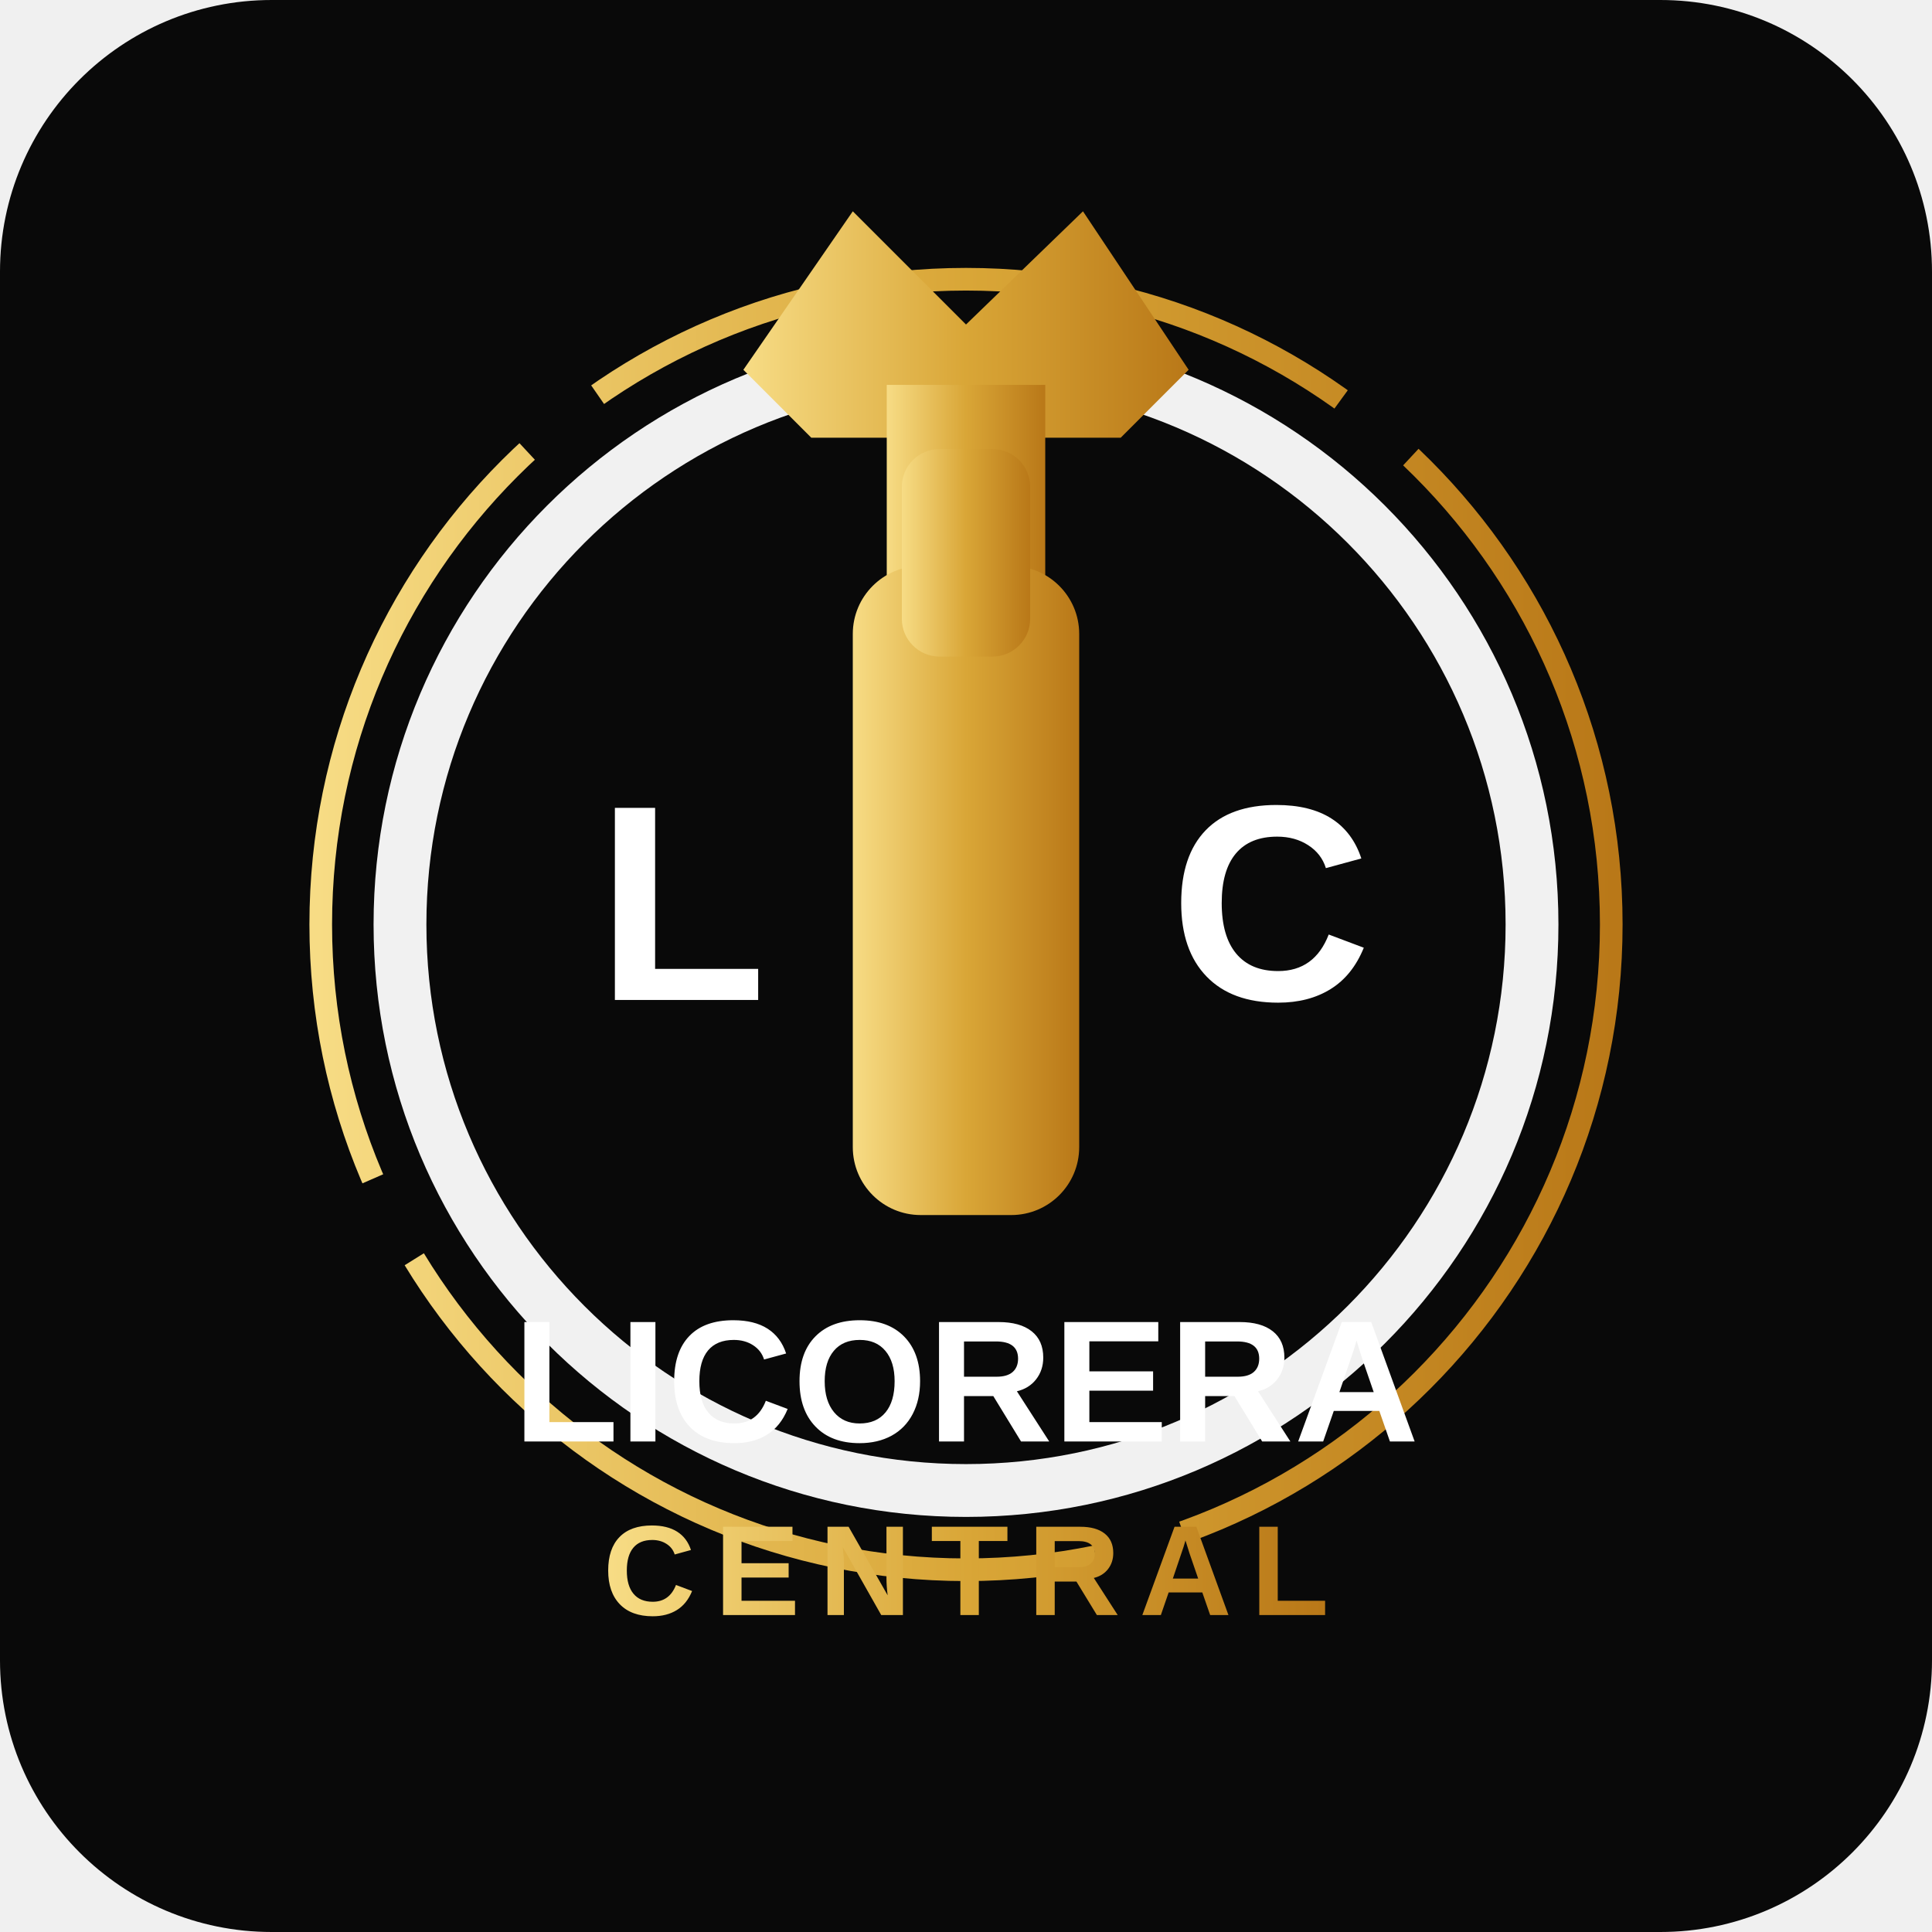
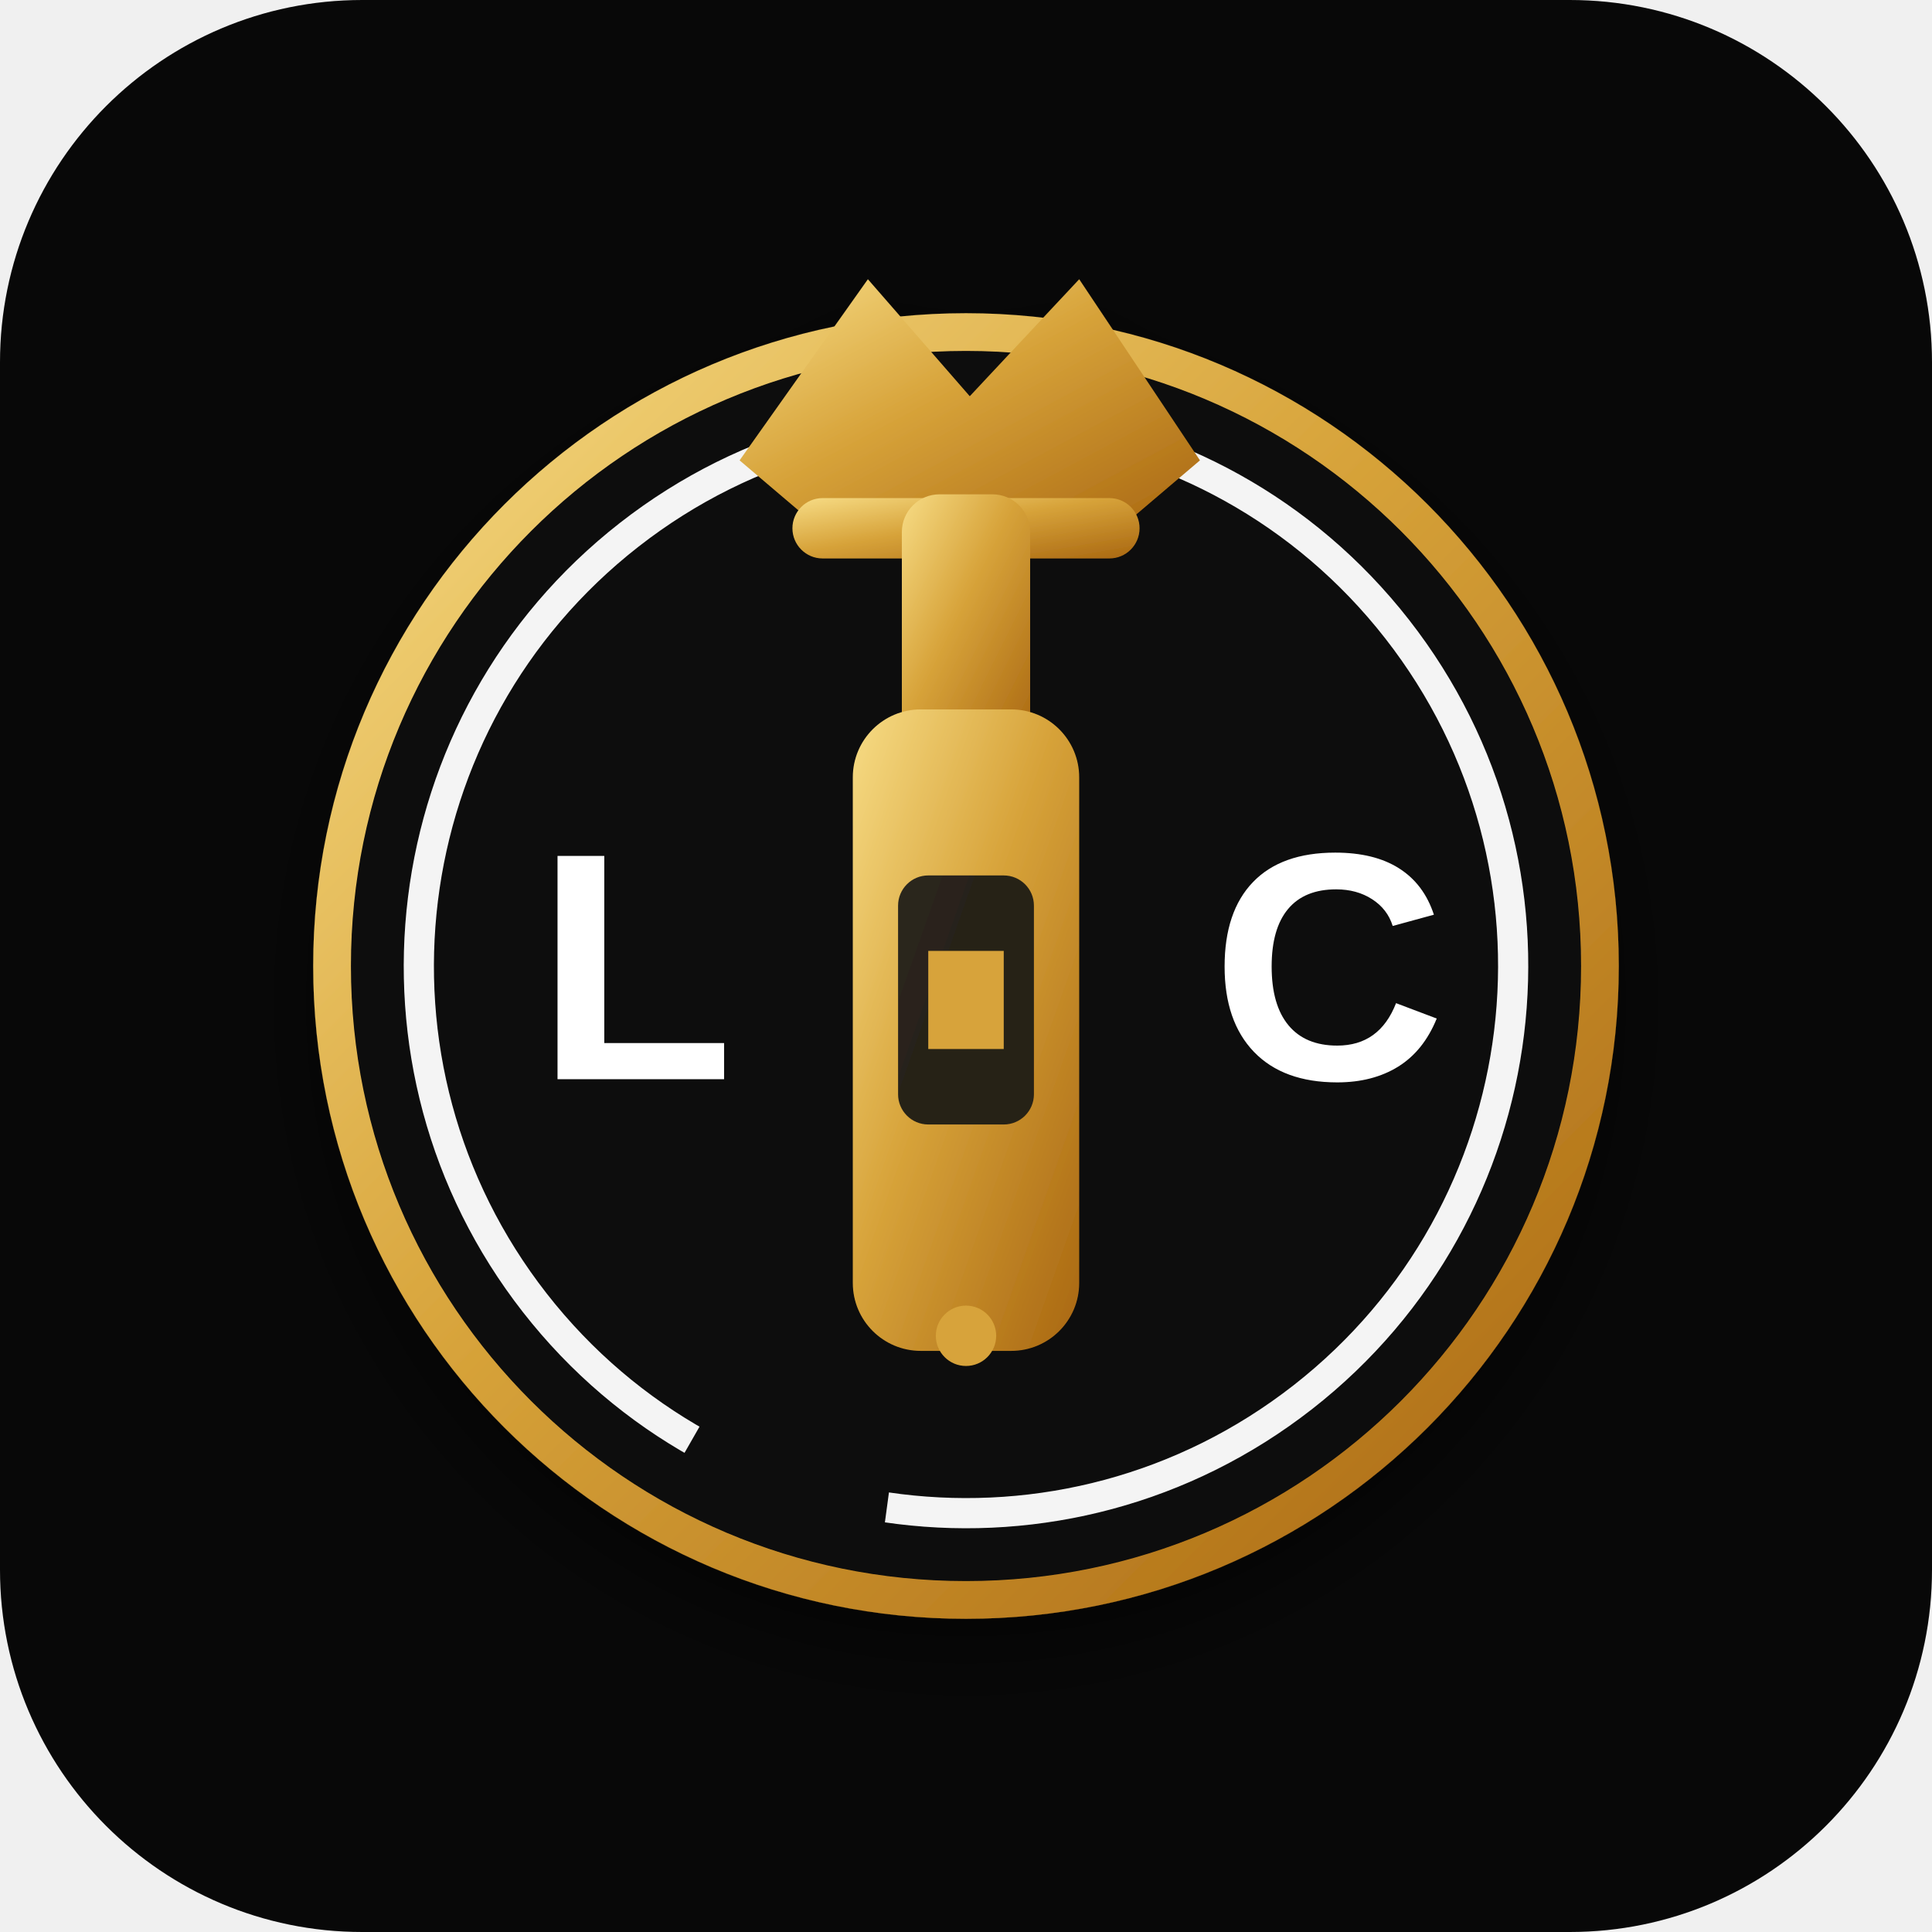
<svg xmlns="http://www.w3.org/2000/svg" viewBox="0 0 512 512">
  <defs>
-     <linearGradient id="gold" x1="0" x2="1">
-       <stop offset="0" stop-color="#f7dc85" />
-       <stop offset="0.5" stop-color="#d9a637" />
-       <stop offset="1" stop-color="#b97818" />
+     <linearGradient id="gold" x1="0" y1="0" x2="1" y2="1">
+       <stop offset="0%" stop-color="#f7dc85" />
+       <stop offset="45%" stop-color="#d7a33a" />
+       <stop offset="100%" stop-color="#a96711" />
    </linearGradient>
+     <filter id="shadow" x="-30%" y="-30%" width="160%" height="160%">
+       <feDropShadow dx="0" dy="10" stdDeviation="10" flood-color="#000" flood-opacity=".45" />
+     </filter>
  </defs>
-   <rect width="512" height="512" rx="72" fill="#090909" />
-   <circle cx="256" cy="245" r="150" fill="none" stroke="#f1f1f1" stroke-width="14" />
-   <circle cx="256" cy="245" r="171" fill="none" stroke="url(#gold)" stroke-width="6" stroke-dasharray="210 24" />
-   <path d="M197 98l29-42 30 30 31-30 28 42-18 18h-82z" fill="url(#gold)" />
-   <path d="M235 102h42v67h-42z" fill="url(#gold)" />
-   <rect x="226" y="150" width="60" height="172" rx="18" fill="url(#gold)" />
-   <rect x="239" y="119" width="34" height="55" rx="10" fill="url(#gold)" />
-   <text x="158" y="265" font-family="Arial,Helvetica,sans-serif" font-weight="700" font-size="74" fill="#fff">L</text>
-   <text x="310" y="265" font-family="Arial,Helvetica,sans-serif" font-weight="700" font-size="74" fill="#fff">C</text>
-   <text x="256" y="382" text-anchor="middle" font-family="Arial,Helvetica,sans-serif" font-weight="800" font-size="46" fill="#fff">LICORERA</text>
-   <text x="256" y="428" text-anchor="middle" font-family="Arial,Helvetica,sans-serif" font-weight="800" font-size="34" letter-spacing="5" fill="url(#gold)">CENTRAL</text>
+   <rect width="512" height="512" rx="96" fill="#080808" />
+   <g filter="url(#shadow)">
+     <circle cx="256" cy="256" r="168" fill="#0b0b0b" stroke="url(#gold)" stroke-width="10" />
+     <circle cx="256" cy="256" r="145" fill="none" stroke="#f4f4f4" stroke-width="8" stroke-dasharray="345 55" transform="rotate(-38 256 256)" />
+     <path d="M196 122l34-48 27 31 29-31 32 48-20 17H216z" fill="url(#gold)" />
+     <rect x="210" y="132" width="92" height="16" rx="8" fill="url(#gold)" />
+     <rect x="239" y="131" width="34" height="68" rx="10" fill="url(#gold)" />
+     <rect x="226" y="188" width="60" height="170" rx="18" fill="url(#gold)" />
+     <rect x="238" y="232" width="36" height="66" rx="8" fill="#151515" opacity=".9" />
+     <path d="M246 252h20v26h-20z" fill="#d7a33a" />
+     <text x="142" y="286" font-family="Arial,Helvetica,sans-serif" font-size="86" font-weight="800" fill="#fff">L</text>
+     <text x="321" y="286" font-family="Arial,Helvetica,sans-serif" font-size="86" font-weight="800" fill="#fff">C</text>
+     <path d="M116 354h98M298 354h98" stroke="url(#gold)" stroke-width="8" stroke-linecap="round" />
+     <circle cx="256" cy="354" r="8" fill="#d7a33a" />
+   </g>
</svg>
